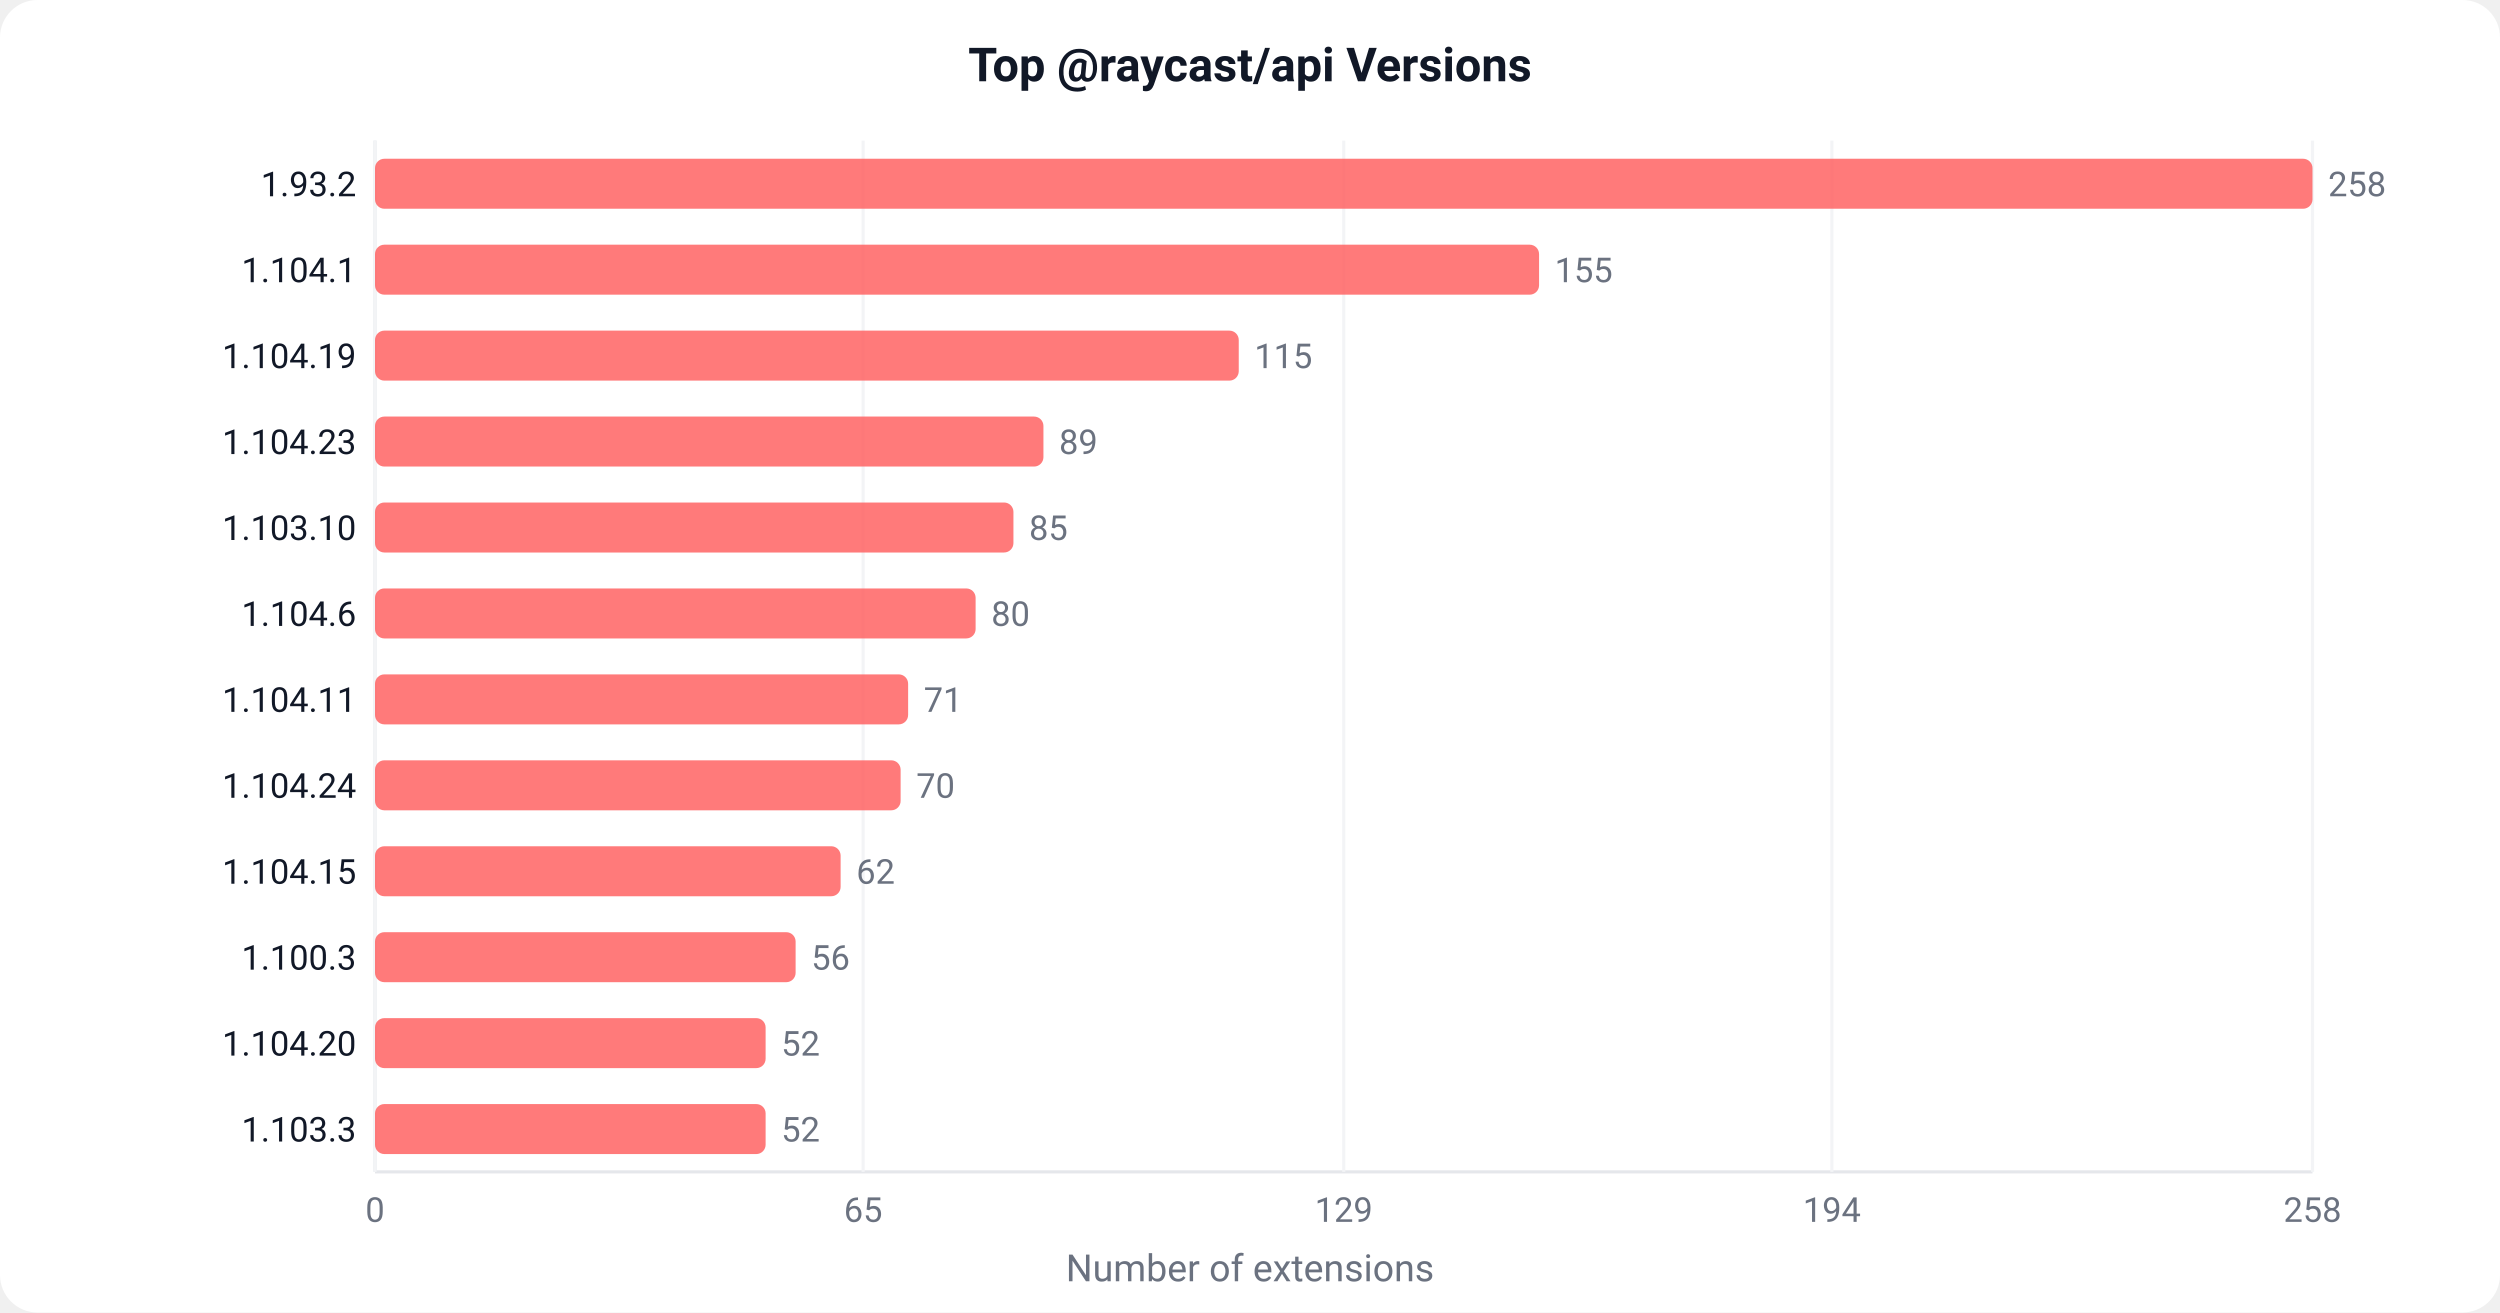
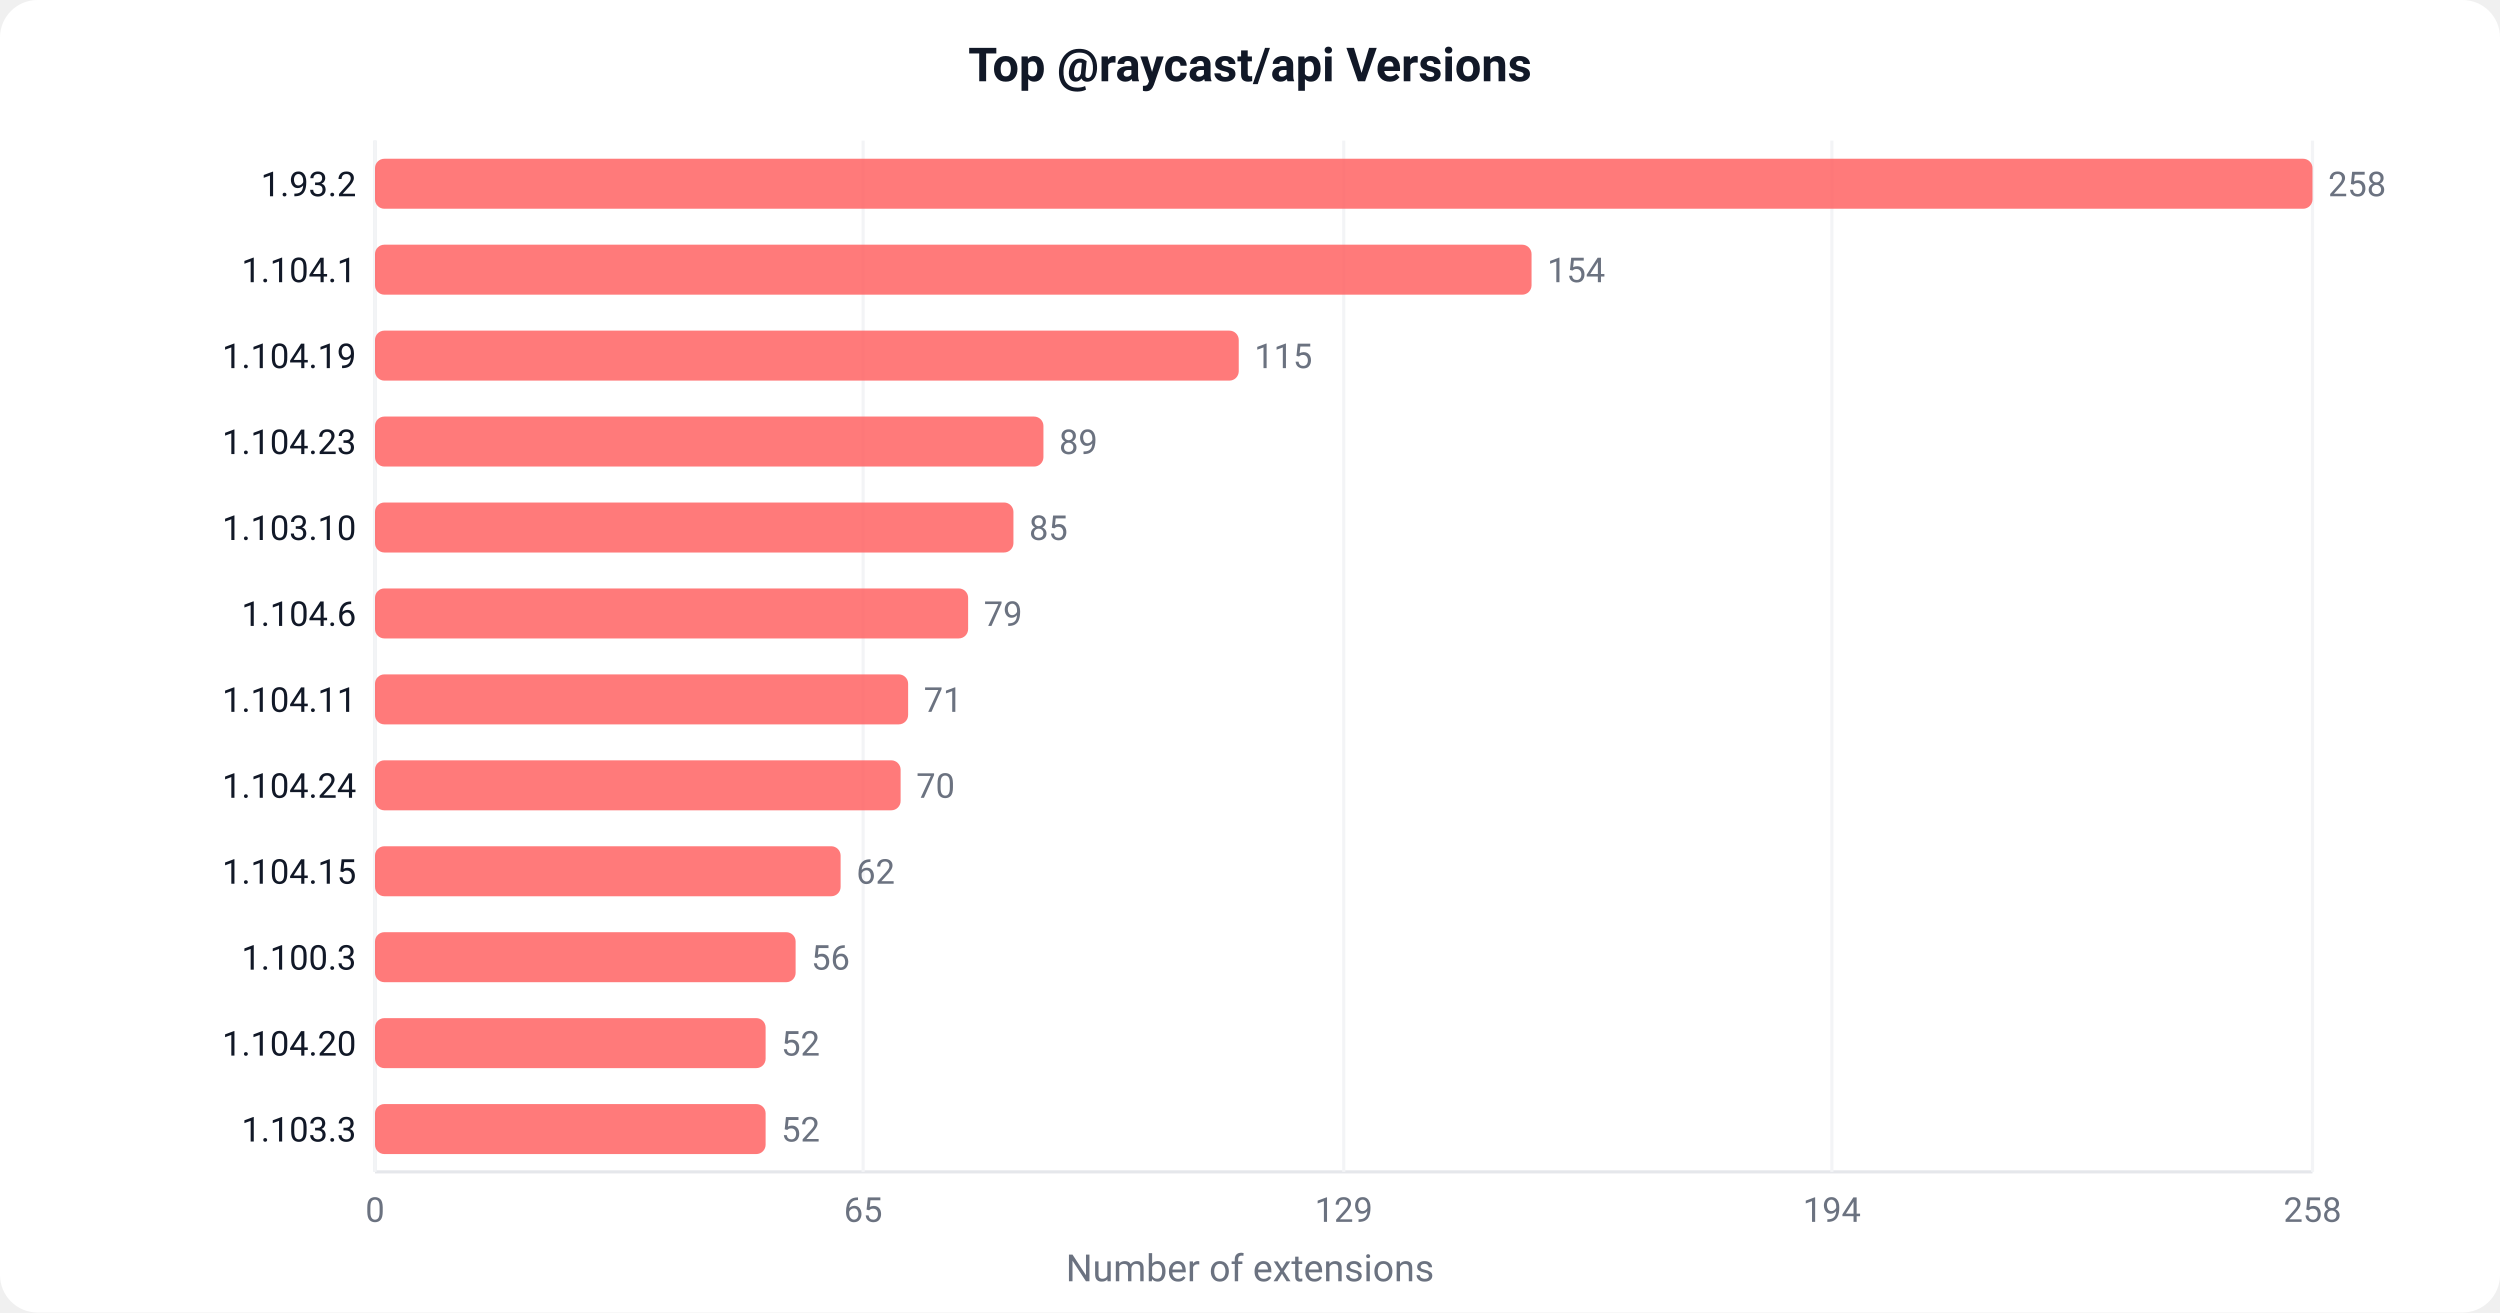
<svg xmlns="http://www.w3.org/2000/svg" width="800" height="420" viewBox="0 0 800 420">
  <defs>
    <style>text { font-family: -apple-system, BlinkMacSystemFont, 'Segoe UI', Roboto, sans-serif; }</style>
  </defs>
  <rect width="800" height="420" fill="#ffffff" rx="12" />
  <text x="400" y="26" text-anchor="middle" font-size="15" font-weight="600" fill="#111827">Top @raycast/api Versions</text>
  <line x1="120" y1="45" x2="120" y2="375" stroke="#e5e7eb" stroke-width="1" />
  <line x1="120" y1="375" x2="740" y2="375" stroke="#e5e7eb" stroke-width="1" />
  <line x1="120.0" y1="45" x2="120.0" y2="375" stroke="#f3f4f6" stroke-width="1" />
  <text x="120.0" y="391.0" text-anchor="middle" font-size="11" fill="#6b7280">0</text>
  <line x1="276.2" y1="45" x2="276.2" y2="375" stroke="#f3f4f6" stroke-width="1" />
  <text x="276.2" y="391.0" text-anchor="middle" font-size="11" fill="#6b7280">65</text>
  <line x1="430.0" y1="45" x2="430.0" y2="375" stroke="#f3f4f6" stroke-width="1" />
  <text x="430.0" y="391.0" text-anchor="middle" font-size="11" fill="#6b7280">129</text>
  <line x1="586.2" y1="45" x2="586.2" y2="375" stroke="#f3f4f6" stroke-width="1" />
  <text x="586.2" y="391.0" text-anchor="middle" font-size="11" fill="#6b7280">194</text>
  <line x1="740.0" y1="45" x2="740.0" y2="375" stroke="#f3f4f6" stroke-width="1" />
  <text x="740.0" y="391.0" text-anchor="middle" font-size="11" fill="#6b7280">258</text>
  <rect x="120" y="50.8" width="620.0" height="16" fill="#FF6363" rx="3" opacity="0.85" />
  <text x="114" y="62.8" text-anchor="end" font-size="11" fill="#111827">1.93.2</text>
  <text x="745.0" y="62.8" font-size="11" fill="#6b7280">258</text>
-   <rect x="120" y="78.3" width="372.5" height="16" fill="#FF6363" rx="3" opacity="0.85" />
+   <rect x="120" y="78.3" width="370.1" height="16" fill="#FF6363" rx="3" opacity="0.85" />
  <text x="114" y="90.3" text-anchor="end" font-size="11" fill="#111827">1.104.1</text>
-   <text x="497.5" y="90.3" font-size="11" fill="#6b7280">155</text>
+   <text x="495.1" y="90.3" font-size="11" fill="#6b7280">154</text>
  <rect x="120" y="105.8" width="276.4" height="16" fill="#FF6363" rx="3" opacity="0.85" />
  <text x="114" y="117.8" text-anchor="end" font-size="11" fill="#111827">1.104.19</text>
  <text x="401.4" y="117.8" font-size="11" fill="#6b7280">115</text>
  <rect x="120" y="133.3" width="213.9" height="16" fill="#FF6363" rx="3" opacity="0.85" />
  <text x="114" y="145.3" text-anchor="end" font-size="11" fill="#111827">1.104.23</text>
  <text x="338.9" y="145.3" font-size="11" fill="#6b7280">89</text>
  <rect x="120" y="160.8" width="204.3" height="16" fill="#FF6363" rx="3" opacity="0.85" />
  <text x="114" y="172.8" text-anchor="end" font-size="11" fill="#111827">1.103.10</text>
  <text x="329.3" y="172.8" font-size="11" fill="#6b7280">85</text>
-   <rect x="120" y="188.3" width="192.2" height="16" fill="#FF6363" rx="3" opacity="0.85" />
+   <rect x="120" y="188.3" width="189.8" height="16" fill="#FF6363" rx="3" opacity="0.85" />
  <text x="114" y="200.3" text-anchor="end" font-size="11" fill="#111827">1.104.6</text>
-   <text x="317.2" y="200.3" font-size="11" fill="#6b7280">80</text>
+   <text x="314.8" y="200.3" font-size="11" fill="#6b7280">79</text>
  <rect x="120" y="215.8" width="170.6" height="16" fill="#FF6363" rx="3" opacity="0.85" />
  <text x="114" y="227.8" text-anchor="end" font-size="11" fill="#111827">1.104.11</text>
  <text x="295.6" y="227.8" font-size="11" fill="#6b7280">71</text>
  <rect x="120" y="243.3" width="168.2" height="16" fill="#FF6363" rx="3" opacity="0.85" />
  <text x="114" y="255.3" text-anchor="end" font-size="11" fill="#111827">1.104.24</text>
  <text x="293.2" y="255.3" font-size="11" fill="#6b7280">70</text>
  <rect x="120" y="270.8" width="149.0" height="16" fill="#FF6363" rx="3" opacity="0.85" />
  <text x="114" y="282.8" text-anchor="end" font-size="11" fill="#111827">1.104.15</text>
  <text x="274.0" y="282.8" font-size="11" fill="#6b7280">62</text>
  <rect x="120" y="298.3" width="134.6" height="16" fill="#FF6363" rx="3" opacity="0.85" />
  <text x="114" y="310.3" text-anchor="end" font-size="11" fill="#111827">1.100.3</text>
  <text x="259.6" y="310.3" font-size="11" fill="#6b7280">56</text>
  <rect x="120" y="325.8" width="125.0" height="16" fill="#FF6363" rx="3" opacity="0.85" />
  <text x="114" y="337.8" text-anchor="end" font-size="11" fill="#111827">1.104.20</text>
  <text x="250.0" y="337.8" font-size="11" fill="#6b7280">52</text>
  <rect x="120" y="353.3" width="125.0" height="16" fill="#FF6363" rx="3" opacity="0.85" />
  <text x="114" y="365.3" text-anchor="end" font-size="11" fill="#111827">1.103.3</text>
  <text x="250.0" y="365.3" font-size="11" fill="#6b7280">52</text>
  <text x="400" y="410" text-anchor="middle" font-size="12" fill="#6b7280">Number of extensions</text>
</svg>
